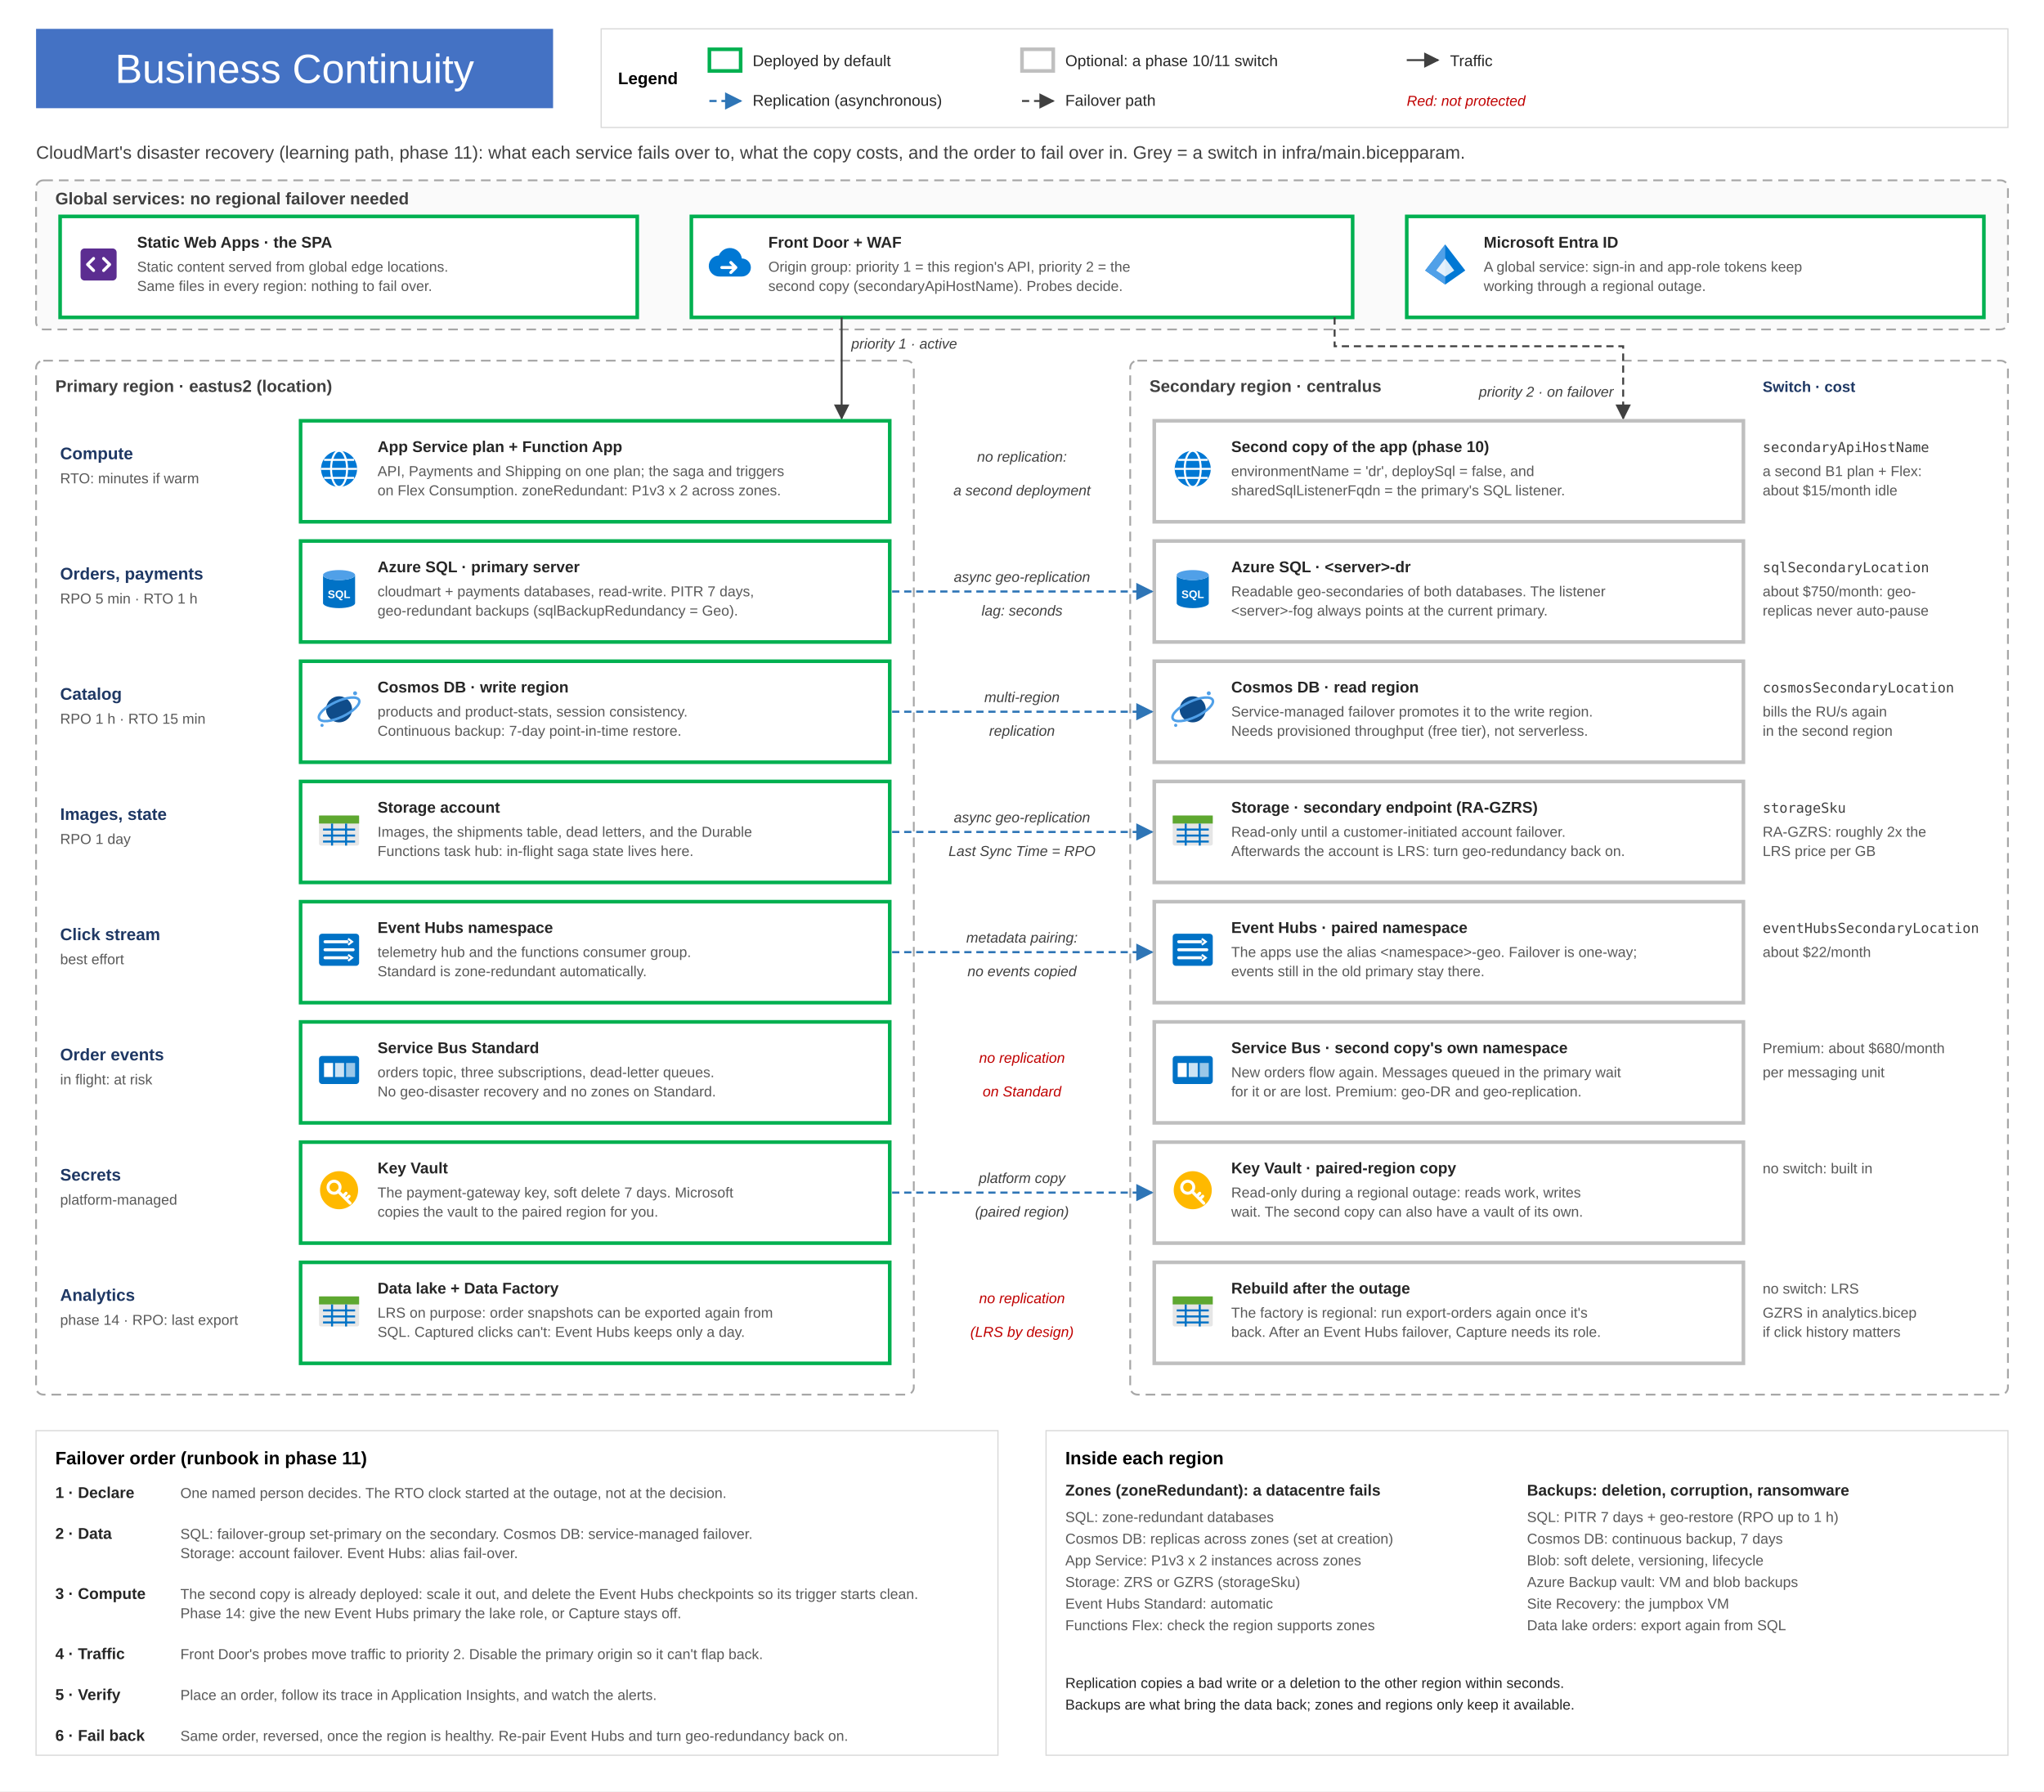
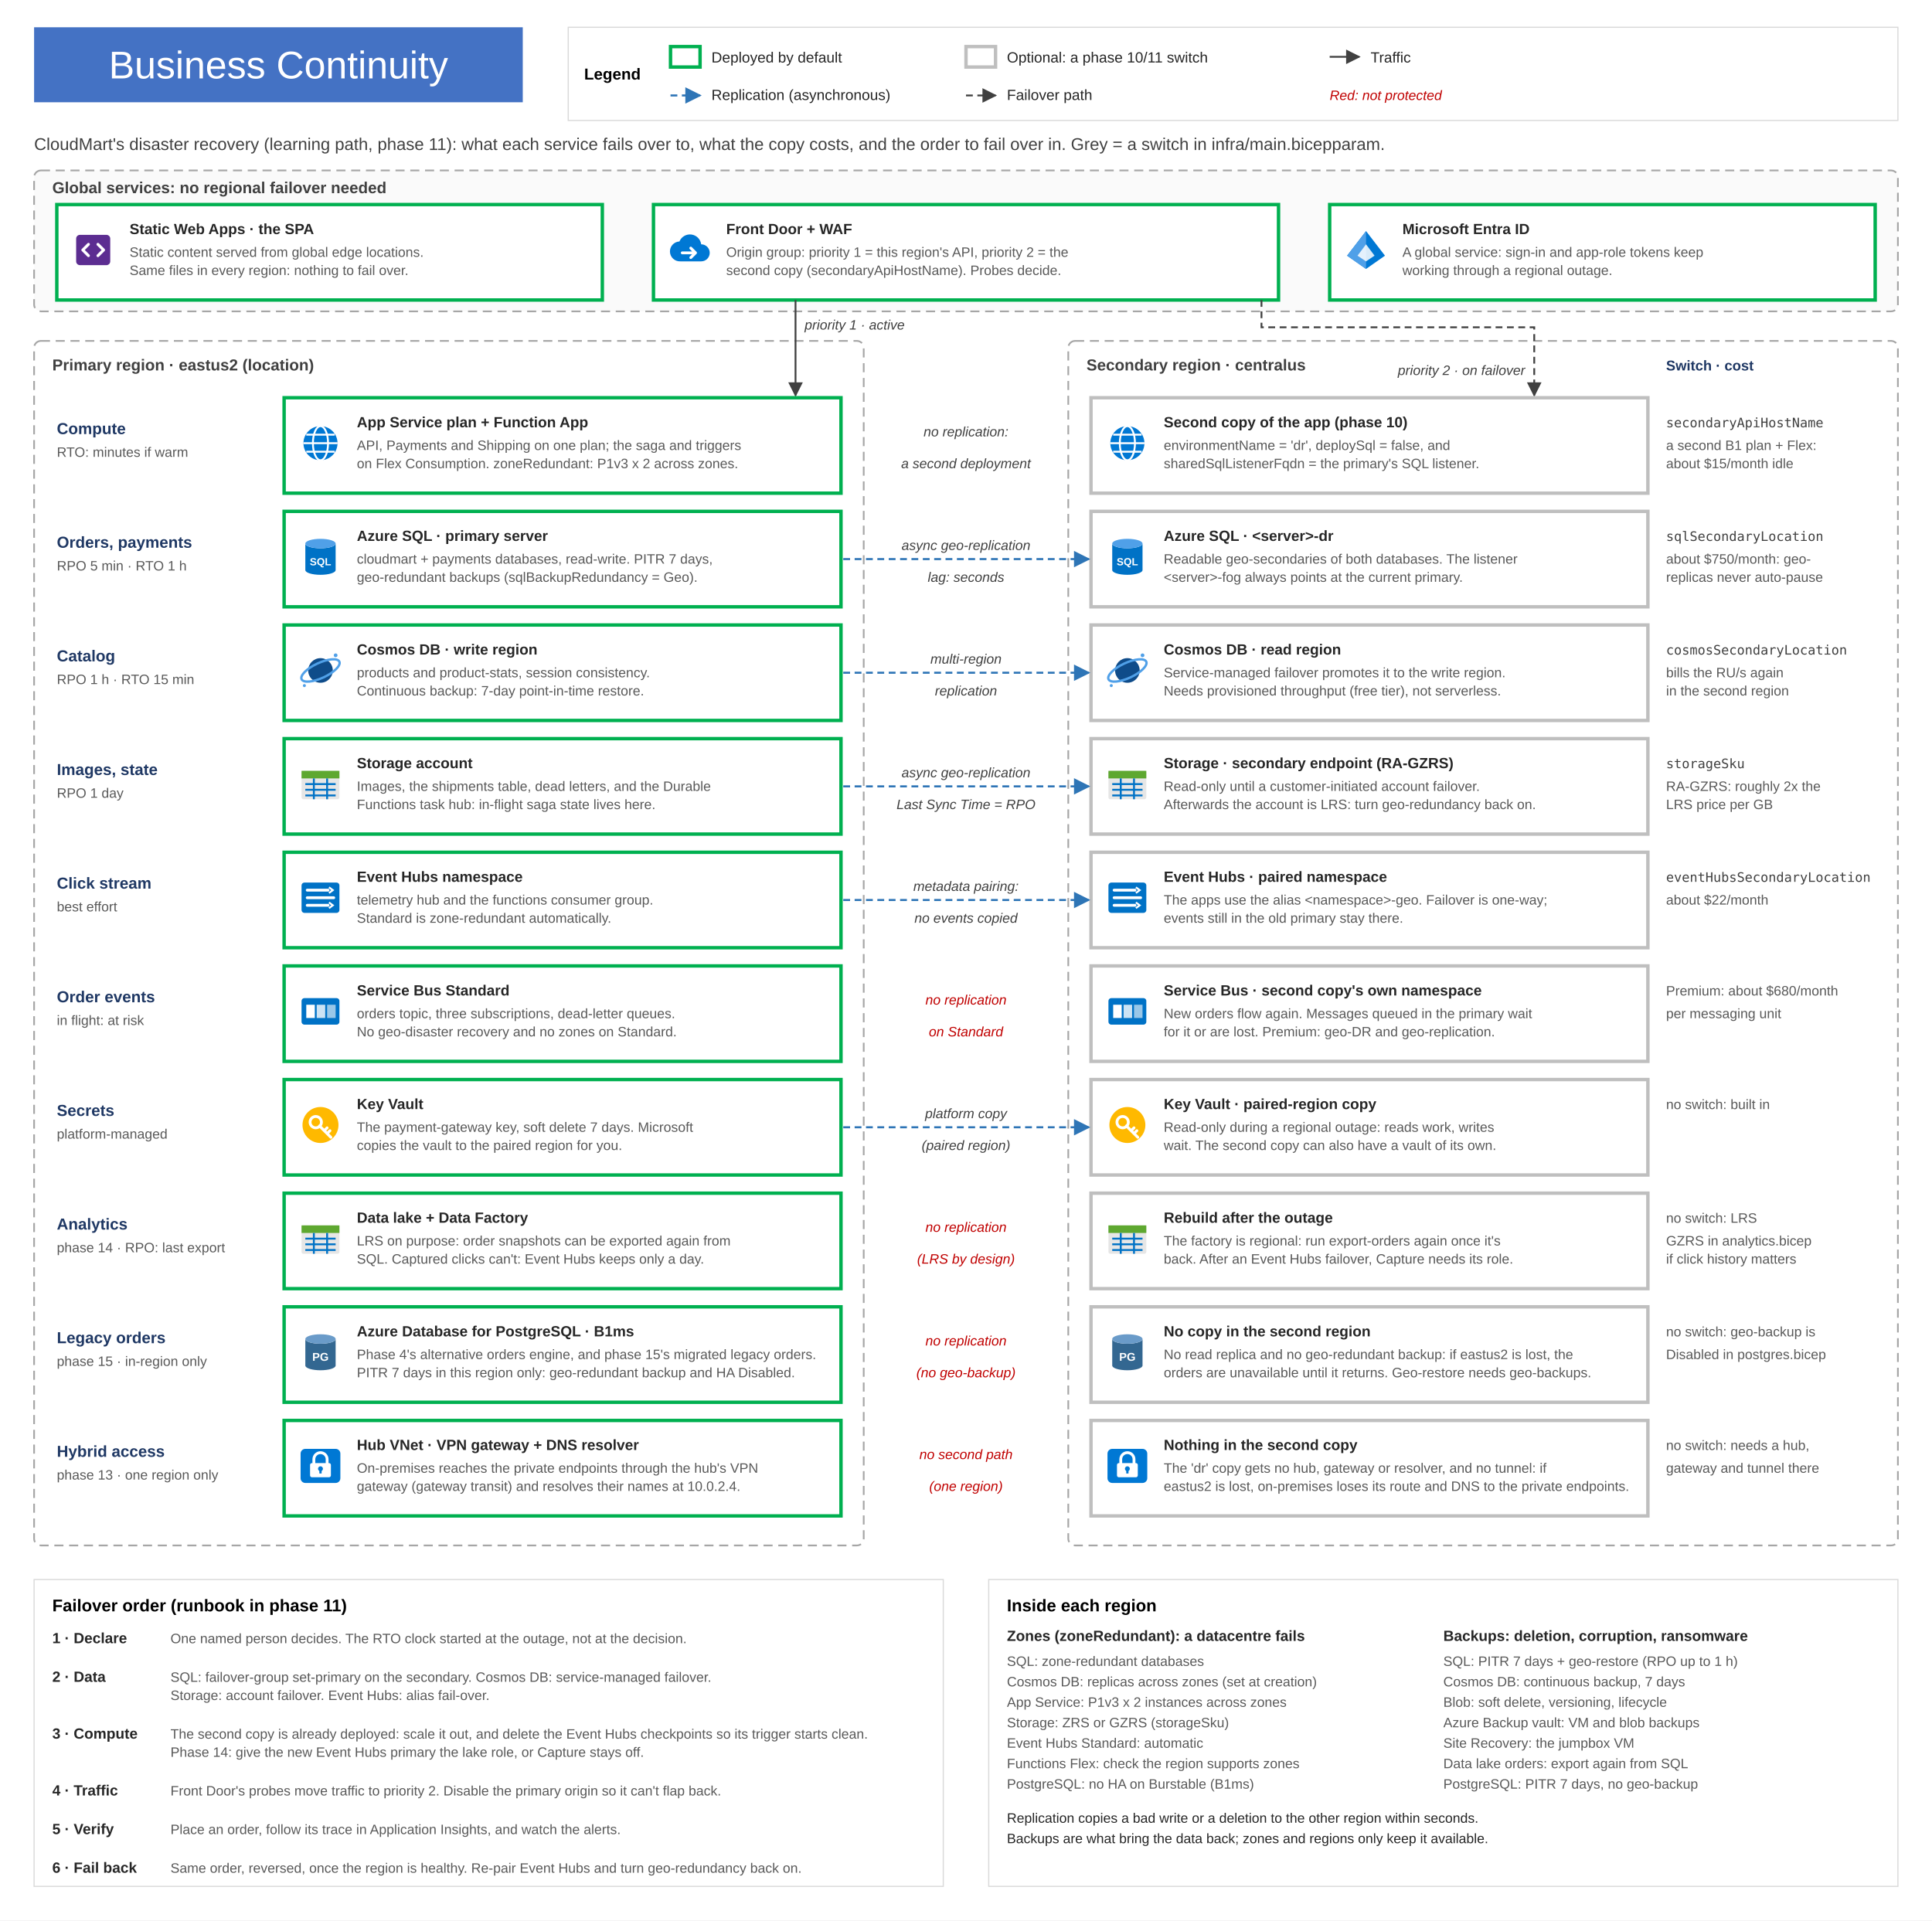
- <svg xmlns="http://www.w3.org/2000/svg" viewBox="0 0 1700 1490" width="1700" height="1490" role="img" aria-labelledby="title desc">
+ <svg xmlns="http://www.w3.org/2000/svg" viewBox="0 0 1700 1690" width="1700" height="1690" role="img" aria-labelledby="title desc">
  <defs>
    <marker id="arrow" viewBox="0 0 10 10" refX="9" refY="5" markerWidth="8" markerHeight="8" orient="auto-start-reverse">
      <path d="M0,0 L10,5 L0,10 z" fill="#404040" />
    </marker>
    <marker id="arrow-log" viewBox="0 0 10 10" refX="9" refY="5" markerWidth="8" markerHeight="8" orient="auto-start-reverse">
      <path d="M0,0 L10,5 L0,10 z" fill="#ED7D31" />
    </marker>
    <marker id="arrow-blue" viewBox="0 0 10 10" refX="9" refY="5" markerWidth="8" markerHeight="8" orient="auto-start-reverse">
      <path d="M0,0 L10,5 L0,10 z" fill="#2E75B6" />
    </marker>
    <style>
      text { font-family: 'Segoe UI', Calibri, Arial, sans-serif; }
      .svc { fill: #ffffff; stroke: #00B050; stroke-width: 3; }
      .opt { fill: #ffffff; stroke: #BFBFBF; stroke-width: 3; }
      .note { fill: #ffffff; stroke: #70AD47; stroke-width: 1.5; }
      .zone { fill: none; stroke: #A6A6A6; stroke-width: 1.5; stroke-dasharray: 8 5; }
      .band { fill: #FAFAFA; stroke: #A6A6A6; stroke-width: 1.5; stroke-dasharray: 8 5; }
      .group { fill: #F4FAF0; stroke: #70AD47; stroke-width: 1.5; stroke-dasharray: 8 5; }
      .vnet { fill: #F7FAFE; stroke: #2E75B6; stroke-width: 2; }
      .subnet { fill: #EEF5FC; stroke: #5B9BD5; stroke-width: 1.5; stroke-dasharray: 5 3; }
      .optsub { fill: #F7F7F7; stroke: #A6A6A6; stroke-width: 1.5; stroke-dasharray: 5 3; }
      .pechip { fill: #ffffff; stroke: #00A2AD; stroke-width: 1.5; }
      .rtchip { fill: #ffffff; stroke: #2E75B6; stroke-width: 1.5; }
      .name { font-size: 14px; font-weight: 600; fill: #262626; text-anchor: middle; }
      .role { font-size: 15px; font-weight: 700; fill: #000000; text-anchor: middle; }
      .sub { font-size: 12px; fill: #595959; text-anchor: middle; }
      .notetext { font-size: 13px; fill: #262626; }
      .smallnote { font-size: 12px; fill: #262626; }
      .zonetitle { font-size: 14px; font-weight: 700; fill: #404040; }
      .tiletitle { font-size: 12.5px; font-weight: 700; fill: #1F3864; }
      .tiletext { font-size: 12px; fill: #404040; }
      .mono { font-family: Consolas, 'Cascadia Mono', monospace; font-size: 11.5px; fill: #404040; }
      .flow { stroke: #404040; stroke-width: 1.6; fill: none; marker-end: url(#arrow); }
      .dash { stroke-dasharray: 6 4; }
      .vint { stroke: #2E75B6; stroke-width: 1.8; stroke-dasharray: 4 3; fill: none; marker-end: url(#arrow-blue); }
      .peer { stroke: #2E75B6; stroke-width: 2.4; fill: none; marker-start: url(#arrow-blue); marker-end: url(#arrow-blue); }
      .log { stroke: #ED7D31; stroke-width: 2; stroke-dasharray: 2 4; stroke-linecap: round; fill: none; marker-end: url(#arrow-log); }
      .flowlabel { font-size: 12px; font-style: italic; fill: #404040; }
      .loglabel { font-size: 12px; font-style: italic; fill: #C55A11; }
      .paneltitle { font-size: 15px; font-weight: 700; fill: #000000; }
      .itemname { font-size: 13px; font-weight: 600; fill: #262626; }
      .itemdesc { font-size: 12px; fill: #595959; }
      .repl { stroke: #2E75B6; stroke-width: 1.8; stroke-dasharray: 6 4; fill: none; marker-end: url(#arrow-blue); }
      .warn { font-size: 12px; font-style: italic; fill: #C00000; }
      .rowlabel { font-size: 14px; font-weight: 700; fill: #1F3864; }
    </style>
    <symbol id="i-frontdoor" viewBox="0 0 48 48">
      <path d="M14 36 h22 a9 9 0 0 0 0 -18 a12 12 0 0 0 -23 -3 a9 9 0 0 0 1 21 z" fill="#0078D4" />
      <path d="M16 27 h14 m-5 -5 l5 5 -5 5" stroke="#ffffff" stroke-width="3" fill="none" stroke-linecap="round" stroke-linejoin="round" />
    </symbol>
    <symbol id="i-swa" viewBox="0 0 48 48">
      <rect x="6" y="8" width="36" height="32" rx="4" fill="#5C2D91" />
      <path d="M19 18 l-6 6 6 6 M29 18 l6 6 -6 6" stroke="#ffffff" stroke-width="3" fill="none" stroke-linecap="round" stroke-linejoin="round" />
    </symbol>
    <symbol id="i-entra" viewBox="0 0 48 48">
      <polygon points="24,4 44,30 24,44 4,30" fill="#0078D4" />
      <polygon points="24,4 24,44 4,30" fill="#50A0E8" />
      <polygon points="24,18 33,30 24,36 15,30" fill="#ffffff" opacity="0.85" />
    </symbol>
    <symbol id="i-appservice" viewBox="0 0 48 48">
      <circle cx="24" cy="24" r="18" fill="#0078D4" />
      <ellipse cx="24" cy="24" rx="8" ry="18" fill="none" stroke="#ffffff" stroke-width="2" />
      <path d="M6 24 h36 M9 15 h30 M9 33 h30" stroke="#ffffff" stroke-width="2" />
    </symbol>
    <symbol id="i-sql" viewBox="0 0 48 48">
      <path d="M8 10 v28 c0 2.8 7.2 5 16 5 s16 -2.2 16 -5 V10 c0 2.8 -7.2 5 -16 5 S8 12.8 8 10 z" fill="#0072C6" />
      <ellipse cx="24" cy="10" rx="16" ry="5" fill="#50A0E8" />
      <text x="24" y="33" font-size="11" font-weight="700" fill="#ffffff" text-anchor="middle">SQL</text>
    </symbol>
    <symbol id="i-cosmos" viewBox="0 0 48 48">
      <circle cx="24" cy="24" r="13" fill="#0F4C8A" />
      <ellipse cx="24" cy="24" rx="22" ry="8" fill="none" stroke="#50A0E8" stroke-width="2.5" transform="rotate(-25 24 24)" />
      <circle cx="40" cy="8" r="2" fill="#50A0E8" />
      <circle cx="7" cy="40" r="1.6" fill="#50A0E8" />
    </symbol>
    <symbol id="i-blob" viewBox="0 0 48 48">
      <rect x="4" y="10" width="40" height="30" rx="2" fill="#E6E6E6" />
      <rect x="4" y="10" width="40" height="8" fill="#5EA830" />
      <path d="M8 24 h32 M8 30 h32 M8 36 h32 M17 18 v22 M31 18 v22" stroke="#0072C6" stroke-width="2" />
    </symbol>
    <symbol id="i-eventhubs" viewBox="0 0 48 48">
      <rect x="4" y="8" width="40" height="32" rx="3" fill="#0072C6" />
      <path d="M10 16 h22 M10 24 h28 M10 32 h22" stroke="#ffffff" stroke-width="3" stroke-linecap="round" />
      <path d="M33 13 l4 3 -4 3 M33 29 l4 3 -4 3" stroke="#ffffff" stroke-width="2" fill="none" />
    </symbol>
    <symbol id="i-servicebus" viewBox="0 0 48 48">
      <rect x="4" y="10" width="40" height="28" rx="3" fill="#0072C6" />
      <rect x="9" y="17" width="9" height="14" fill="#ffffff" />
      <rect x="20" y="17" width="9" height="14" fill="#ffffff" opacity="0.8" />
      <rect x="31" y="17" width="9" height="14" fill="#ffffff" opacity="0.6" />
    </symbol>
    <symbol id="i-keyvault" viewBox="0 0 48 48">
      <circle cx="24" cy="24" r="19" fill="#FFB900" />
      <circle cx="19" cy="21" r="6" fill="none" stroke="#ffffff" stroke-width="3" />
      <path d="M23 25 l12 12 m-4 -4 l3 -3 m-6 0 l3 -3" stroke="#ffffff" stroke-width="3" stroke-linecap="round" fill="none" />
    </symbol>
+     <symbol id="i-postgres" viewBox="0 0 48 48">
+       <path d="M8 10 v28 c0 2.8 7.2 5 16 5 s16 -2.2 16 -5 V10 c0 2.8 -7.2 5 -16 5 S8 12.8 8 10 z" fill="#336791" />
+       <ellipse cx="24" cy="10" rx="16" ry="5" fill="#6A9BC9" />
+       <text x="24" y="33" font-size="12" font-weight="700" fill="#ffffff" text-anchor="middle">PG</text>
+     </symbol>
+     <symbol id="i-vpngw" viewBox="0 0 48 48">
+       <rect x="3" y="6" width="42" height="36" rx="5" fill="#0078D4" />
+       <path d="M17 22 V17 a7 7 0 0 1 14 0 V22" stroke="#ffffff" stroke-width="3" fill="none" />
+       <rect x="13" y="21" width="22" height="15" rx="2" fill="#ffffff" />
+       <circle cx="24" cy="27" r="2.6" fill="#0078D4" />
+       <path d="M24 28 V32" stroke="#0078D4" stroke-width="2.4" />
+     </symbol>
  </defs>
-   <rect width="1700" height="1490" fill="#ffffff" />
+   <rect width="1700" height="1690" fill="#ffffff" />
  <rect x="30" y="24" width="430" height="66" fill="#4472C4" />
  <text x="245" y="69" font-size="34" fill="#ffffff" text-anchor="middle">Business Continuity</text>
  <text x="30" y="132" font-size="15" fill="#404040">CloudMart's disaster recovery (learning path, phase 11): what each service fails over to, what the copy costs, and the order to fail over in. Grey = a switch in infra/main.bicepparam.</text>
  <rect x="500" y="24" width="1170" height="82" fill="#ffffff" stroke="#D9D9D9" stroke-width="1" />
  <text x="514" y="70" font-size="14" font-weight="700" fill="#000000">Legend</text>
  <rect x="590" y="41" width="26" height="18" class="svc" />
  <text x="626" y="55" class="notetext">Deployed by default</text>
  <rect x="850" y="41" width="26" height="18" class="opt" />
  <text x="886" y="55" class="notetext">Optional: a phase 10/11 switch</text>
  <path d="M1170 50 H1196" class="flow" />
  <text x="1206" y="55" class="notetext">Traffic</text>
  <path d="M590 84 H616" class="repl" />
  <text x="626" y="88" class="notetext">Replication (asynchronous)</text>
  <path d="M850 84 H876" class="flow dash" />
  <text x="886" y="88" class="notetext">Failover path</text>
  <text x="1170" y="88" class="warn">Red: not protected</text>
  <rect x="30" y="150" width="1640" height="124" rx="6" class="band" />
  <text x="46" y="170" class="zonetitle">Global services: no regional failover needed</text>
  <rect x="50" y="180" width="480" height="84" class="svc" />
  <use href="#i-swa" x="62" y="200" width="40" height="40" />
  <text x="114" y="206" class="itemname">Static Web Apps · the SPA</text>
  <text class="itemdesc">
    <tspan x="114" y="226">Static content served from global edge locations.</tspan>
    <tspan x="114" y="242">Same files in every region: nothing to fail over.</tspan>
  </text>
  <rect x="575" y="180" width="550" height="84" class="svc" />
  <use href="#i-frontdoor" x="587" y="200" width="40" height="40" />
  <text x="639" y="206" class="itemname">Front Door + WAF</text>
  <text class="itemdesc">
    <tspan x="639" y="226">Origin group: priority 1 = this region's API, priority 2 = the</tspan>
    <tspan x="639" y="242">second copy (secondaryApiHostName). Probes decide.</tspan>
  </text>
  <rect x="1170" y="180" width="480" height="84" class="svc" />
  <use href="#i-entra" x="1182" y="200" width="40" height="40" />
  <text x="1234" y="206" class="itemname">Microsoft Entra ID</text>
  <text class="itemdesc">
    <tspan x="1234" y="226">A global service: sign-in and app-role tokens keep</tspan>
    <tspan x="1234" y="242">working through a regional outage.</tspan>
  </text>
-   <rect x="30" y="300" width="730" height="860" rx="6" class="zone" />
+   <rect x="30" y="300" width="730" height="1060" rx="6" class="zone" />
  <text x="46" y="326" class="zonetitle">Primary region · eastus2 (location)</text>
-   <rect x="940" y="300" width="730" height="860" rx="6" class="zone" />
+   <rect x="940" y="300" width="730" height="1060" rx="6" class="zone" />
  <text x="956" y="326" class="zonetitle">Secondary region · centralus</text>
  <text x="1466" y="326" class="tiletitle">Switch · cost</text>
  <path d="M700 264 V348" class="flow" />
  <text x="708" y="290" class="flowlabel">priority 1 · active</text>
  <path d="M1110 264 V288 H1350 V348" class="flow dash" />
  <text x="1342" y="330" class="flowlabel" text-anchor="end">priority 2 · on failover</text>
  <text x="50" y="382" class="rowlabel">Compute</text>
  <text x="50" y="402" class="itemdesc">RTO: minutes if warm</text>
  <rect x="250" y="350" width="490" height="84" class="svc" />
  <use href="#i-appservice" x="262" y="370" width="40" height="40" />
  <text x="314" y="376" class="itemname">App Service plan + Function App</text>
  <text class="itemdesc">
    <tspan x="314" y="396">API, Payments and Shipping on one plan; the saga and triggers</tspan>
    <tspan x="314" y="412">on Flex Consumption. zoneRedundant: P1v3 x 2 across zones.</tspan>
  </text>
  <rect x="960" y="350" width="490" height="84" class="opt" />
  <use href="#i-appservice" x="972" y="370" width="40" height="40" />
  <text x="1024" y="376" class="itemname">Second copy of the app (phase 10)</text>
  <text class="itemdesc">
    <tspan x="1024" y="396">environmentName = 'dr', deploySql = false, and</tspan>
    <tspan x="1024" y="412">sharedSqlListenerFqdn = the primary's SQL listener.</tspan>
  </text>
  <text x="850" y="384" class="flowlabel" text-anchor="middle">no replication:</text>
  <text x="850" y="412" class="flowlabel" text-anchor="middle">a second deployment</text>
  <text x="1466" y="376" class="mono">secondaryApiHostName</text>
  <text x="1466" y="396" class="itemdesc">a second B1 plan + Flex:</text>
  <text x="1466" y="412" class="itemdesc">about $15/month idle</text>
  <text x="50" y="482" class="rowlabel">Orders, payments</text>
  <text x="50" y="502" class="itemdesc">RPO 5 min · RTO 1 h</text>
  <rect x="250" y="450" width="490" height="84" class="svc" />
  <use href="#i-sql" x="262" y="470" width="40" height="40" />
  <text x="314" y="476" class="itemname">Azure SQL · primary server</text>
  <text class="itemdesc">
    <tspan x="314" y="496">cloudmart + payments databases, read-write. PITR 7 days,</tspan>
    <tspan x="314" y="512">geo-redundant backups (sqlBackupRedundancy = Geo).</tspan>
  </text>
  <rect x="960" y="450" width="490" height="84" class="opt" />
  <use href="#i-sql" x="972" y="470" width="40" height="40" />
  <text x="1024" y="476" class="itemname">Azure SQL · &lt;server&gt;-dr</text>
  <text class="itemdesc">
    <tspan x="1024" y="496">Readable geo-secondaries of both databases. The listener</tspan>
    <tspan x="1024" y="512">&lt;server&gt;-fog always points at the current primary.</tspan>
  </text>
  <path d="M742 492 H958" class="repl" />
  <text x="850" y="484" class="flowlabel" text-anchor="middle">async geo-replication</text>
  <text x="850" y="512" class="flowlabel" text-anchor="middle">lag: seconds</text>
  <text x="1466" y="476" class="mono">sqlSecondaryLocation</text>
  <text x="1466" y="496" class="itemdesc">about $750/month: geo-</text>
  <text x="1466" y="512" class="itemdesc">replicas never auto-pause</text>
  <text x="50" y="582" class="rowlabel">Catalog</text>
  <text x="50" y="602" class="itemdesc">RPO 1 h · RTO 15 min</text>
  <rect x="250" y="550" width="490" height="84" class="svc" />
  <use href="#i-cosmos" x="262" y="570" width="40" height="40" />
  <text x="314" y="576" class="itemname">Cosmos DB · write region</text>
  <text class="itemdesc">
    <tspan x="314" y="596">products and product-stats, session consistency.</tspan>
    <tspan x="314" y="612">Continuous backup: 7-day point-in-time restore.</tspan>
  </text>
  <rect x="960" y="550" width="490" height="84" class="opt" />
  <use href="#i-cosmos" x="972" y="570" width="40" height="40" />
  <text x="1024" y="576" class="itemname">Cosmos DB · read region</text>
  <text class="itemdesc">
    <tspan x="1024" y="596">Service-managed failover promotes it to the write region.</tspan>
    <tspan x="1024" y="612">Needs provisioned throughput (free tier), not serverless.</tspan>
  </text>
  <path d="M742 592 H958" class="repl" />
  <text x="850" y="584" class="flowlabel" text-anchor="middle">multi-region</text>
  <text x="850" y="612" class="flowlabel" text-anchor="middle">replication</text>
  <text x="1466" y="576" class="mono">cosmosSecondaryLocation</text>
  <text x="1466" y="596" class="itemdesc">bills the RU/s again</text>
  <text x="1466" y="612" class="itemdesc">in the second region</text>
  <text x="50" y="682" class="rowlabel">Images, state</text>
  <text x="50" y="702" class="itemdesc">RPO 1 day</text>
  <rect x="250" y="650" width="490" height="84" class="svc" />
  <use href="#i-blob" x="262" y="670" width="40" height="40" />
  <text x="314" y="676" class="itemname">Storage account</text>
  <text class="itemdesc">
    <tspan x="314" y="696">Images, the shipments table, dead letters, and the Durable</tspan>
    <tspan x="314" y="712">Functions task hub: in-flight saga state lives here.</tspan>
  </text>
  <rect x="960" y="650" width="490" height="84" class="opt" />
  <use href="#i-blob" x="972" y="670" width="40" height="40" />
  <text x="1024" y="676" class="itemname">Storage · secondary endpoint (RA-GZRS)</text>
  <text class="itemdesc">
    <tspan x="1024" y="696">Read-only until a customer-initiated account failover.</tspan>
    <tspan x="1024" y="712">Afterwards the account is LRS: turn geo-redundancy back on.</tspan>
  </text>
  <path d="M742 692 H958" class="repl" />
  <text x="850" y="684" class="flowlabel" text-anchor="middle">async geo-replication</text>
  <text x="850" y="712" class="flowlabel" text-anchor="middle">Last Sync Time = RPO</text>
  <text x="1466" y="676" class="mono">storageSku</text>
  <text x="1466" y="696" class="itemdesc">RA-GZRS: roughly 2x the</text>
  <text x="1466" y="712" class="itemdesc">LRS price per GB</text>
  <text x="50" y="782" class="rowlabel">Click stream</text>
  <text x="50" y="802" class="itemdesc">best effort</text>
  <rect x="250" y="750" width="490" height="84" class="svc" />
  <use href="#i-eventhubs" x="262" y="770" width="40" height="40" />
  <text x="314" y="776" class="itemname">Event Hubs namespace</text>
  <text class="itemdesc">
    <tspan x="314" y="796">telemetry hub and the functions consumer group.</tspan>
    <tspan x="314" y="812">Standard is zone-redundant automatically.</tspan>
  </text>
  <rect x="960" y="750" width="490" height="84" class="opt" />
  <use href="#i-eventhubs" x="972" y="770" width="40" height="40" />
  <text x="1024" y="776" class="itemname">Event Hubs · paired namespace</text>
  <text class="itemdesc">
    <tspan x="1024" y="796">The apps use the alias &lt;namespace&gt;-geo. Failover is one-way;</tspan>
    <tspan x="1024" y="812">events still in the old primary stay there.</tspan>
  </text>
  <path d="M742 792 H958" class="repl" />
  <text x="850" y="784" class="flowlabel" text-anchor="middle">metadata pairing:</text>
  <text x="850" y="812" class="flowlabel" text-anchor="middle">no events copied</text>
  <text x="1466" y="776" class="mono">eventHubsSecondaryLocation</text>
  <text x="1466" y="796" class="itemdesc">about $22/month</text>
  <text x="50" y="882" class="rowlabel">Order events</text>
  <text x="50" y="902" class="itemdesc">in flight: at risk</text>
  <rect x="250" y="850" width="490" height="84" class="svc" />
  <use href="#i-servicebus" x="262" y="870" width="40" height="40" />
  <text x="314" y="876" class="itemname">Service Bus Standard</text>
  <text class="itemdesc">
    <tspan x="314" y="896">orders topic, three subscriptions, dead-letter queues.</tspan>
    <tspan x="314" y="912">No geo-disaster recovery and no zones on Standard.</tspan>
  </text>
  <rect x="960" y="850" width="490" height="84" class="opt" />
  <use href="#i-servicebus" x="972" y="870" width="40" height="40" />
  <text x="1024" y="876" class="itemname">Service Bus · second copy's own namespace</text>
  <text class="itemdesc">
    <tspan x="1024" y="896">New orders flow again. Messages queued in the primary wait</tspan>
    <tspan x="1024" y="912">for it or are lost. Premium: geo-DR and geo-replication.</tspan>
  </text>
  <text x="850" y="884" class="warn" text-anchor="middle">no replication</text>
  <text x="850" y="912" class="warn" text-anchor="middle">on Standard</text>
  <text x="1466" y="876" class="itemdesc">Premium: about $680/month</text>
  <text x="1466" y="896" class="itemdesc">per messaging unit</text>
  <text x="50" y="982" class="rowlabel">Secrets</text>
  <text x="50" y="1002" class="itemdesc">platform-managed</text>
  <rect x="250" y="950" width="490" height="84" class="svc" />
  <use href="#i-keyvault" x="262" y="970" width="40" height="40" />
  <text x="314" y="976" class="itemname">Key Vault</text>
  <text class="itemdesc">
    <tspan x="314" y="996">The payment-gateway key, soft delete 7 days. Microsoft</tspan>
    <tspan x="314" y="1012">copies the vault to the paired region for you.</tspan>
  </text>
  <rect x="960" y="950" width="490" height="84" class="opt" />
  <use href="#i-keyvault" x="972" y="970" width="40" height="40" />
  <text x="1024" y="976" class="itemname">Key Vault · paired-region copy</text>
  <text class="itemdesc">
    <tspan x="1024" y="996">Read-only during a regional outage: reads work, writes</tspan>
    <tspan x="1024" y="1012">wait. The second copy can also have a vault of its own.</tspan>
  </text>
  <path d="M742 992 H958" class="repl" />
  <text x="850" y="984" class="flowlabel" text-anchor="middle">platform copy</text>
  <text x="850" y="1012" class="flowlabel" text-anchor="middle">(paired region)</text>
  <text x="1466" y="976" class="itemdesc">no switch: built in</text>
  <text x="50" y="1082" class="rowlabel">Analytics</text>
  <text x="50" y="1102" class="itemdesc">phase 14 · RPO: last export</text>
  <rect x="250" y="1050" width="490" height="84" class="svc" />
  <use href="#i-blob" x="262" y="1070" width="40" height="40" />
  <text x="314" y="1076" class="itemname">Data lake + Data Factory</text>
  <text class="itemdesc">
    <tspan x="314" y="1096">LRS on purpose: order snapshots can be exported again from</tspan>
    <tspan x="314" y="1112">SQL. Captured clicks can't: Event Hubs keeps only a day.</tspan>
  </text>
  <rect x="960" y="1050" width="490" height="84" class="opt" />
  <use href="#i-blob" x="972" y="1070" width="40" height="40" />
  <text x="1024" y="1076" class="itemname">Rebuild after the outage</text>
  <text class="itemdesc">
    <tspan x="1024" y="1096">The factory is regional: run export-orders again once it's</tspan>
    <tspan x="1024" y="1112">back. After an Event Hubs failover, Capture needs its role.</tspan>
  </text>
  <text x="850" y="1084" class="warn" text-anchor="middle">no replication</text>
  <text x="850" y="1112" class="warn" text-anchor="middle">(LRS by design)</text>
  <text x="1466" y="1076" class="itemdesc">no switch: LRS</text>
  <text x="1466" y="1096" class="itemdesc">GZRS in analytics.bicep</text>
  <text x="1466" y="1112" class="itemdesc">if click history matters</text>
-   <rect x="30" y="1190" width="800" height="270" fill="#ffffff" stroke="#D9D9D9" stroke-width="1" />
-   <text x="46" y="1218" class="paneltitle">Failover order (runbook in phase 11)</text>
-   <text x="46" y="1246" class="itemname">1 · Declare</text>
-   <text class="itemdesc">
-     <tspan x="150" y="1246">One named person decides. The RTO clock started at the outage, not at the decision.</tspan>
-   </text>
-   <text x="46" y="1280" class="itemname">2 · Data</text>
-   <text class="itemdesc">
-     <tspan x="150" y="1280">SQL: failover-group set-primary on the secondary. Cosmos DB: service-managed failover.</tspan>
-     <tspan x="150" y="1296">Storage: account failover. Event Hubs: alias fail-over.</tspan>
-   </text>
-   <text x="46" y="1330" class="itemname">3 · Compute</text>
-   <text class="itemdesc">
-     <tspan x="150" y="1330">The second copy is already deployed: scale it out, and delete the Event Hubs checkpoints so its trigger starts clean.</tspan>
-     <tspan x="150" y="1346">Phase 14: give the new Event Hubs primary the lake role, or Capture stays off.</tspan>
-   </text>
-   <text x="46" y="1380" class="itemname">4 · Traffic</text>
-   <text class="itemdesc">
-     <tspan x="150" y="1380">Front Door's probes move traffic to priority 2. Disable the primary origin so it can't flap back.</tspan>
-   </text>
-   <text x="46" y="1414" class="itemname">5 · Verify</text>
-   <text class="itemdesc">
-     <tspan x="150" y="1414">Place an order, follow its trace in Application Insights, and watch the alerts.</tspan>
-   </text>
-   <text x="46" y="1448" class="itemname">6 · Fail back</text>
-   <text class="itemdesc">
-     <tspan x="150" y="1448">Same order, reversed, once the region is healthy. Re-pair Event Hubs and turn geo-redundancy back on.</tspan>
-   </text>
-   <rect x="870" y="1190" width="800" height="270" fill="#ffffff" stroke="#D9D9D9" stroke-width="1" />
-   <text x="886" y="1218" class="paneltitle">Inside each region</text>
-   <text x="886" y="1244" class="itemname">Zones (zoneRedundant): a datacentre fails</text>
-   <text x="886" y="1266" class="itemdesc">SQL: zone-redundant databases</text>
-   <text x="886" y="1284" class="itemdesc">Cosmos DB: replicas across zones (set at creation)</text>
-   <text x="886" y="1302" class="itemdesc">App Service: P1v3 x 2 instances across zones</text>
-   <text x="886" y="1320" class="itemdesc">Storage: ZRS or GZRS (storageSku)</text>
-   <text x="886" y="1338" class="itemdesc">Event Hubs Standard: automatic</text>
-   <text x="886" y="1356" class="itemdesc">Functions Flex: check the region supports zones</text>
-   <text x="1270" y="1244" class="itemname">Backups: deletion, corruption, ransomware</text>
-   <text x="1270" y="1266" class="itemdesc">SQL: PITR 7 days + geo-restore (RPO up to 1 h)</text>
-   <text x="1270" y="1284" class="itemdesc">Cosmos DB: continuous backup, 7 days</text>
-   <text x="1270" y="1302" class="itemdesc">Blob: soft delete, versioning, lifecycle</text>
-   <text x="1270" y="1320" class="itemdesc">Azure Backup vault: VM and blob backups</text>
-   <text x="1270" y="1338" class="itemdesc">Site Recovery: the jumpbox VM</text>
-   <text x="1270" y="1356" class="itemdesc">Data lake orders: export again from SQL</text>
-   <text x="886" y="1404" class="smallnote">Replication copies a bad write or a deletion to the other region within seconds.</text>
-   <text x="886" y="1422" class="smallnote">Backups are what bring the data back; zones and regions only keep it available.</text>
+   <text x="50" y="1182" class="rowlabel">Legacy orders</text>
+   <text x="50" y="1202" class="itemdesc">phase 15 · in-region only</text>
+   <rect x="250" y="1150" width="490" height="84" class="svc" />
+   <use href="#i-postgres" x="262" y="1170" width="40" height="40" />
+   <text x="314" y="1176" class="itemname">Azure Database for PostgreSQL · B1ms</text>
+   <text class="itemdesc">
+     <tspan x="314" y="1196">Phase 4's alternative orders engine, and phase 15's migrated legacy orders.</tspan>
+     <tspan x="314" y="1212">PITR 7 days in this region only: geo-redundant backup and HA Disabled.</tspan>
+   </text>
+   <rect x="960" y="1150" width="490" height="84" class="opt" />
+   <use href="#i-postgres" x="972" y="1170" width="40" height="40" />
+   <text x="1024" y="1176" class="itemname">No copy in the second region</text>
+   <text class="itemdesc">
+     <tspan x="1024" y="1196">No read replica and no geo-redundant backup: if eastus2 is lost, the</tspan>
+     <tspan x="1024" y="1212">orders are unavailable until it returns. Geo-restore needs geo-backups.</tspan>
+   </text>
+   <text x="850" y="1184" class="warn" text-anchor="middle">no replication</text>
+   <text x="850" y="1212" class="warn" text-anchor="middle">(no geo-backup)</text>
+   <text x="1466" y="1176" class="itemdesc">no switch: geo-backup is</text>
+   <text x="1466" y="1196" class="itemdesc">Disabled in postgres.bicep</text>
+   <text x="50" y="1282" class="rowlabel">Hybrid access</text>
+   <text x="50" y="1302" class="itemdesc">phase 13 · one region only</text>
+   <rect x="250" y="1250" width="490" height="84" class="svc" />
+   <use href="#i-vpngw" x="262" y="1270" width="40" height="40" />
+   <text x="314" y="1276" class="itemname">Hub VNet · VPN gateway + DNS resolver</text>
+   <text class="itemdesc">
+     <tspan x="314" y="1296">On-premises reaches the private endpoints through the hub's VPN</tspan>
+     <tspan x="314" y="1312">gateway (gateway transit) and resolves their names at 10.0.2.4.</tspan>
+   </text>
+   <rect x="960" y="1250" width="490" height="84" class="opt" />
+   <use href="#i-vpngw" x="972" y="1270" width="40" height="40" />
+   <text x="1024" y="1276" class="itemname">Nothing in the second copy</text>
+   <text class="itemdesc">
+     <tspan x="1024" y="1296">The 'dr' copy gets no hub, gateway or resolver, and no tunnel: if</tspan>
+     <tspan x="1024" y="1312">eastus2 is lost, on-premises loses its route and DNS to the private endpoints.</tspan>
+   </text>
+   <text x="850" y="1284" class="warn" text-anchor="middle">no second path</text>
+   <text x="850" y="1312" class="warn" text-anchor="middle">(one region)</text>
+   <text x="1466" y="1276" class="itemdesc">no switch: needs a hub,</text>
+   <text x="1466" y="1296" class="itemdesc">gateway and tunnel there</text>
+   <rect x="30" y="1390" width="800" height="270" fill="#ffffff" stroke="#D9D9D9" stroke-width="1" />
+   <text x="46" y="1418" class="paneltitle">Failover order (runbook in phase 11)</text>
+   <text x="46" y="1446" class="itemname">1 · Declare</text>
+   <text class="itemdesc">
+     <tspan x="150" y="1446">One named person decides. The RTO clock started at the outage, not at the decision.</tspan>
+   </text>
+   <text x="46" y="1480" class="itemname">2 · Data</text>
+   <text class="itemdesc">
+     <tspan x="150" y="1480">SQL: failover-group set-primary on the secondary. Cosmos DB: service-managed failover.</tspan>
+     <tspan x="150" y="1496">Storage: account failover. Event Hubs: alias fail-over.</tspan>
+   </text>
+   <text x="46" y="1530" class="itemname">3 · Compute</text>
+   <text class="itemdesc">
+     <tspan x="150" y="1530">The second copy is already deployed: scale it out, and delete the Event Hubs checkpoints so its trigger starts clean.</tspan>
+     <tspan x="150" y="1546">Phase 14: give the new Event Hubs primary the lake role, or Capture stays off.</tspan>
+   </text>
+   <text x="46" y="1580" class="itemname">4 · Traffic</text>
+   <text class="itemdesc">
+     <tspan x="150" y="1580">Front Door's probes move traffic to priority 2. Disable the primary origin so it can't flap back.</tspan>
+   </text>
+   <text x="46" y="1614" class="itemname">5 · Verify</text>
+   <text class="itemdesc">
+     <tspan x="150" y="1614">Place an order, follow its trace in Application Insights, and watch the alerts.</tspan>
+   </text>
+   <text x="46" y="1648" class="itemname">6 · Fail back</text>
+   <text class="itemdesc">
+     <tspan x="150" y="1648">Same order, reversed, once the region is healthy. Re-pair Event Hubs and turn geo-redundancy back on.</tspan>
+   </text>
+   <rect x="870" y="1390" width="800" height="270" fill="#ffffff" stroke="#D9D9D9" stroke-width="1" />
+   <text x="886" y="1418" class="paneltitle">Inside each region</text>
+   <text x="886" y="1444" class="itemname">Zones (zoneRedundant): a datacentre fails</text>
+   <text x="886" y="1466" class="itemdesc">SQL: zone-redundant databases</text>
+   <text x="886" y="1484" class="itemdesc">Cosmos DB: replicas across zones (set at creation)</text>
+   <text x="886" y="1502" class="itemdesc">App Service: P1v3 x 2 instances across zones</text>
+   <text x="886" y="1520" class="itemdesc">Storage: ZRS or GZRS (storageSku)</text>
+   <text x="886" y="1538" class="itemdesc">Event Hubs Standard: automatic</text>
+   <text x="886" y="1556" class="itemdesc">Functions Flex: check the region supports zones</text>
+   <text x="886" y="1574" class="itemdesc">PostgreSQL: no HA on Burstable (B1ms)</text>
+   <text x="1270" y="1444" class="itemname">Backups: deletion, corruption, ransomware</text>
+   <text x="1270" y="1466" class="itemdesc">SQL: PITR 7 days + geo-restore (RPO up to 1 h)</text>
+   <text x="1270" y="1484" class="itemdesc">Cosmos DB: continuous backup, 7 days</text>
+   <text x="1270" y="1502" class="itemdesc">Blob: soft delete, versioning, lifecycle</text>
+   <text x="1270" y="1520" class="itemdesc">Azure Backup vault: VM and blob backups</text>
+   <text x="1270" y="1538" class="itemdesc">Site Recovery: the jumpbox VM</text>
+   <text x="1270" y="1556" class="itemdesc">Data lake orders: export again from SQL</text>
+   <text x="1270" y="1574" class="itemdesc">PostgreSQL: PITR 7 days, no geo-backup</text>
+   <text x="886" y="1604" class="smallnote">Replication copies a bad write or a deletion to the other region within seconds.</text>
+   <text x="886" y="1622" class="smallnote">Backups are what bring the data back; zones and regions only keep it available.</text>
</svg>
